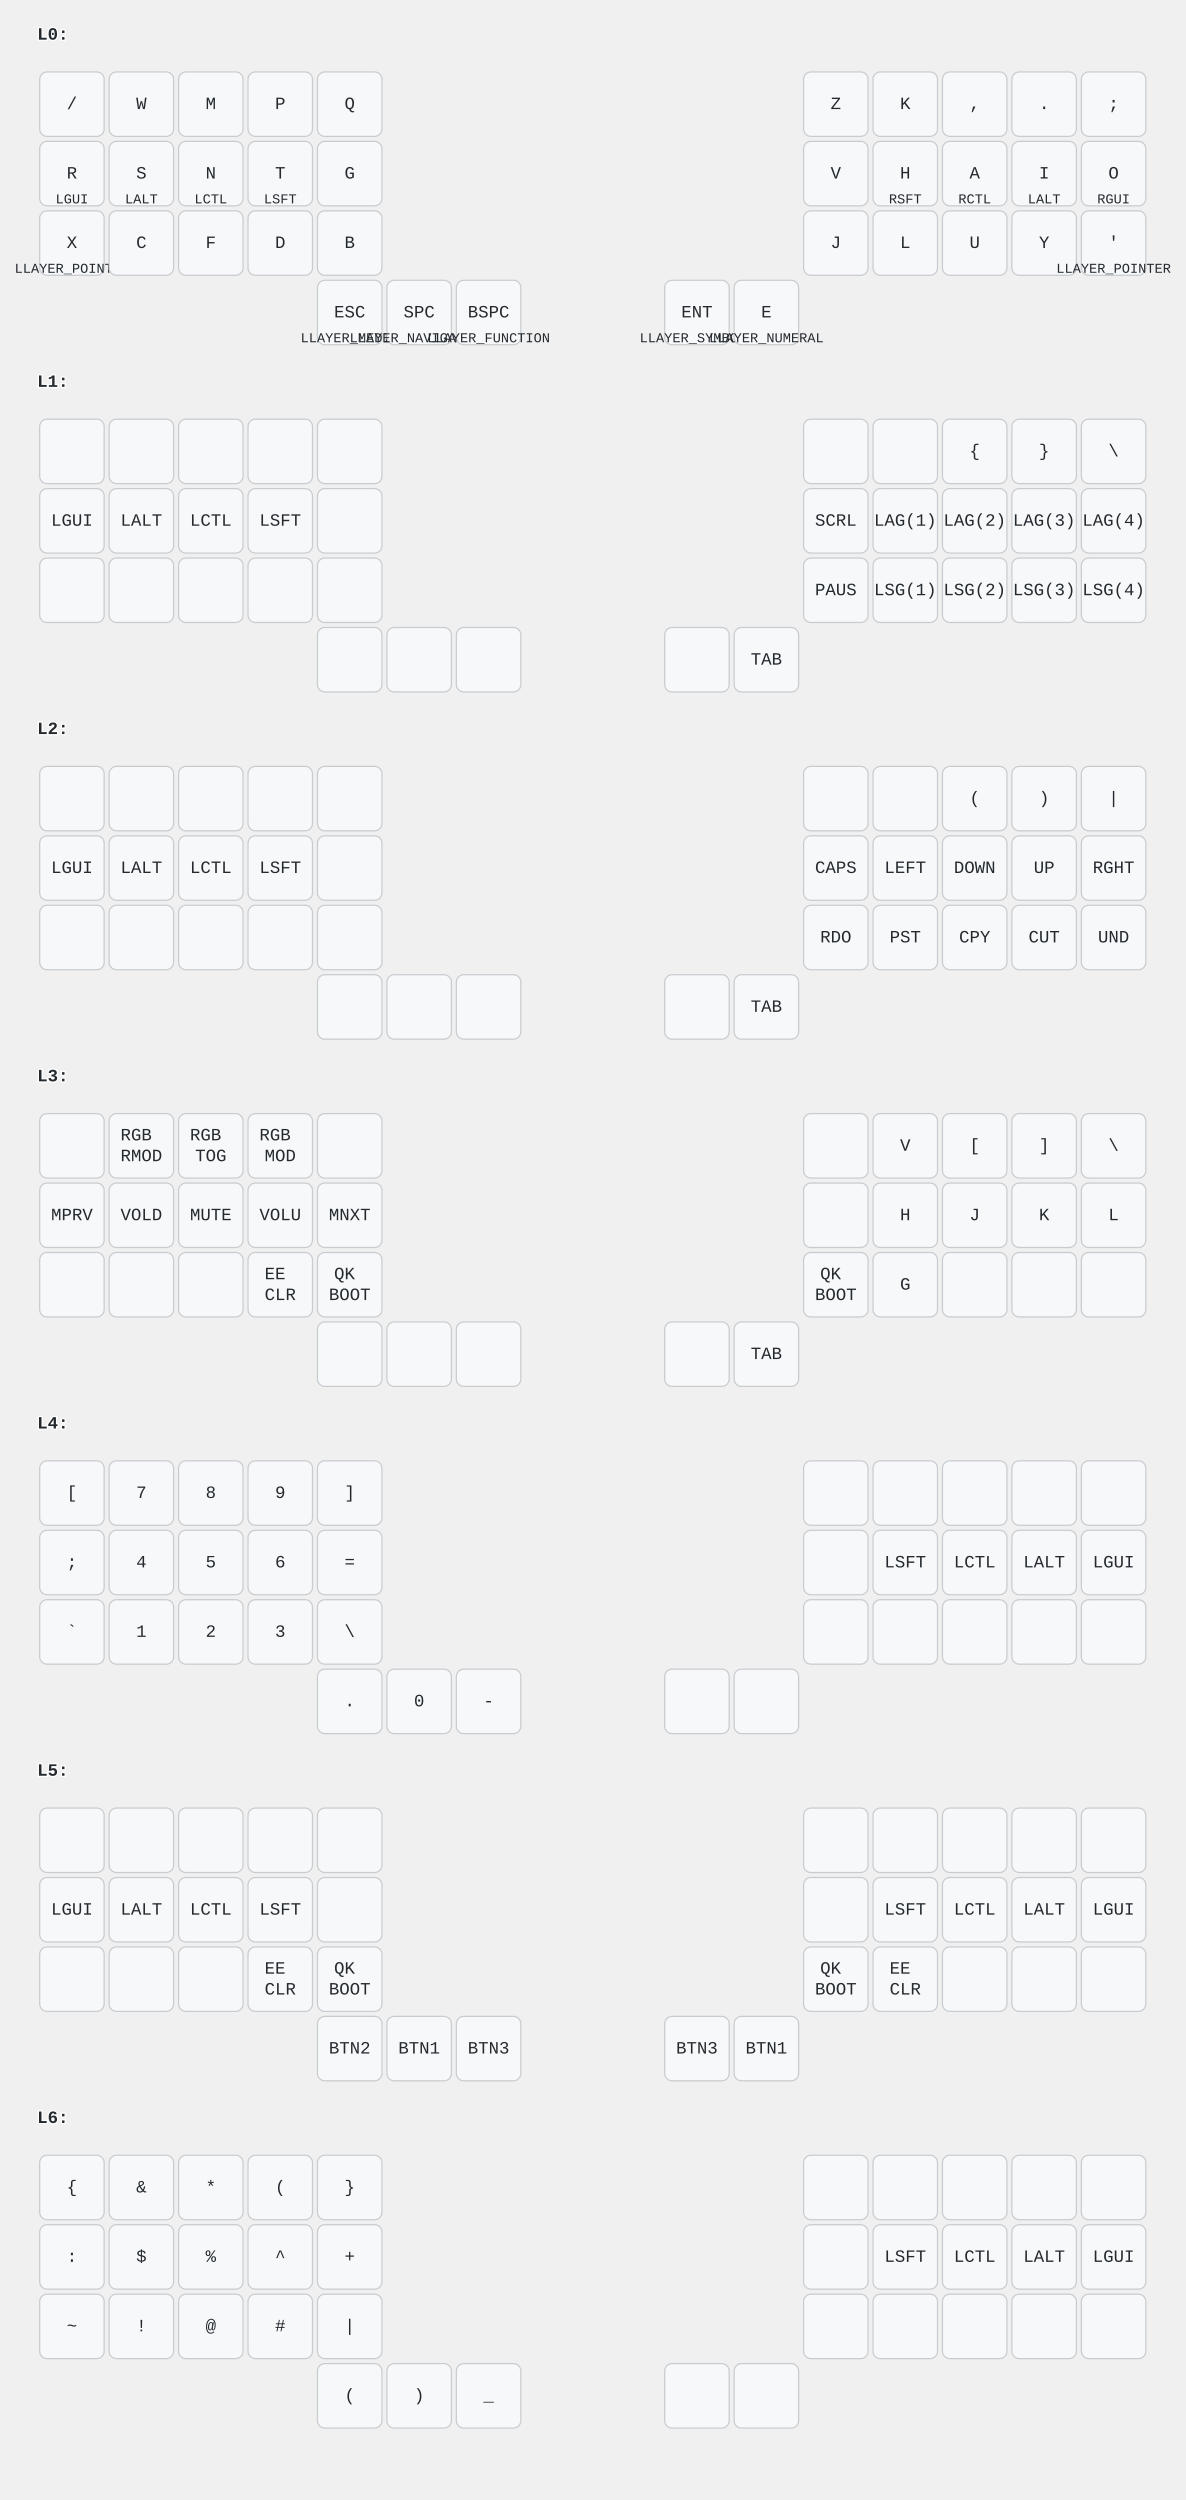
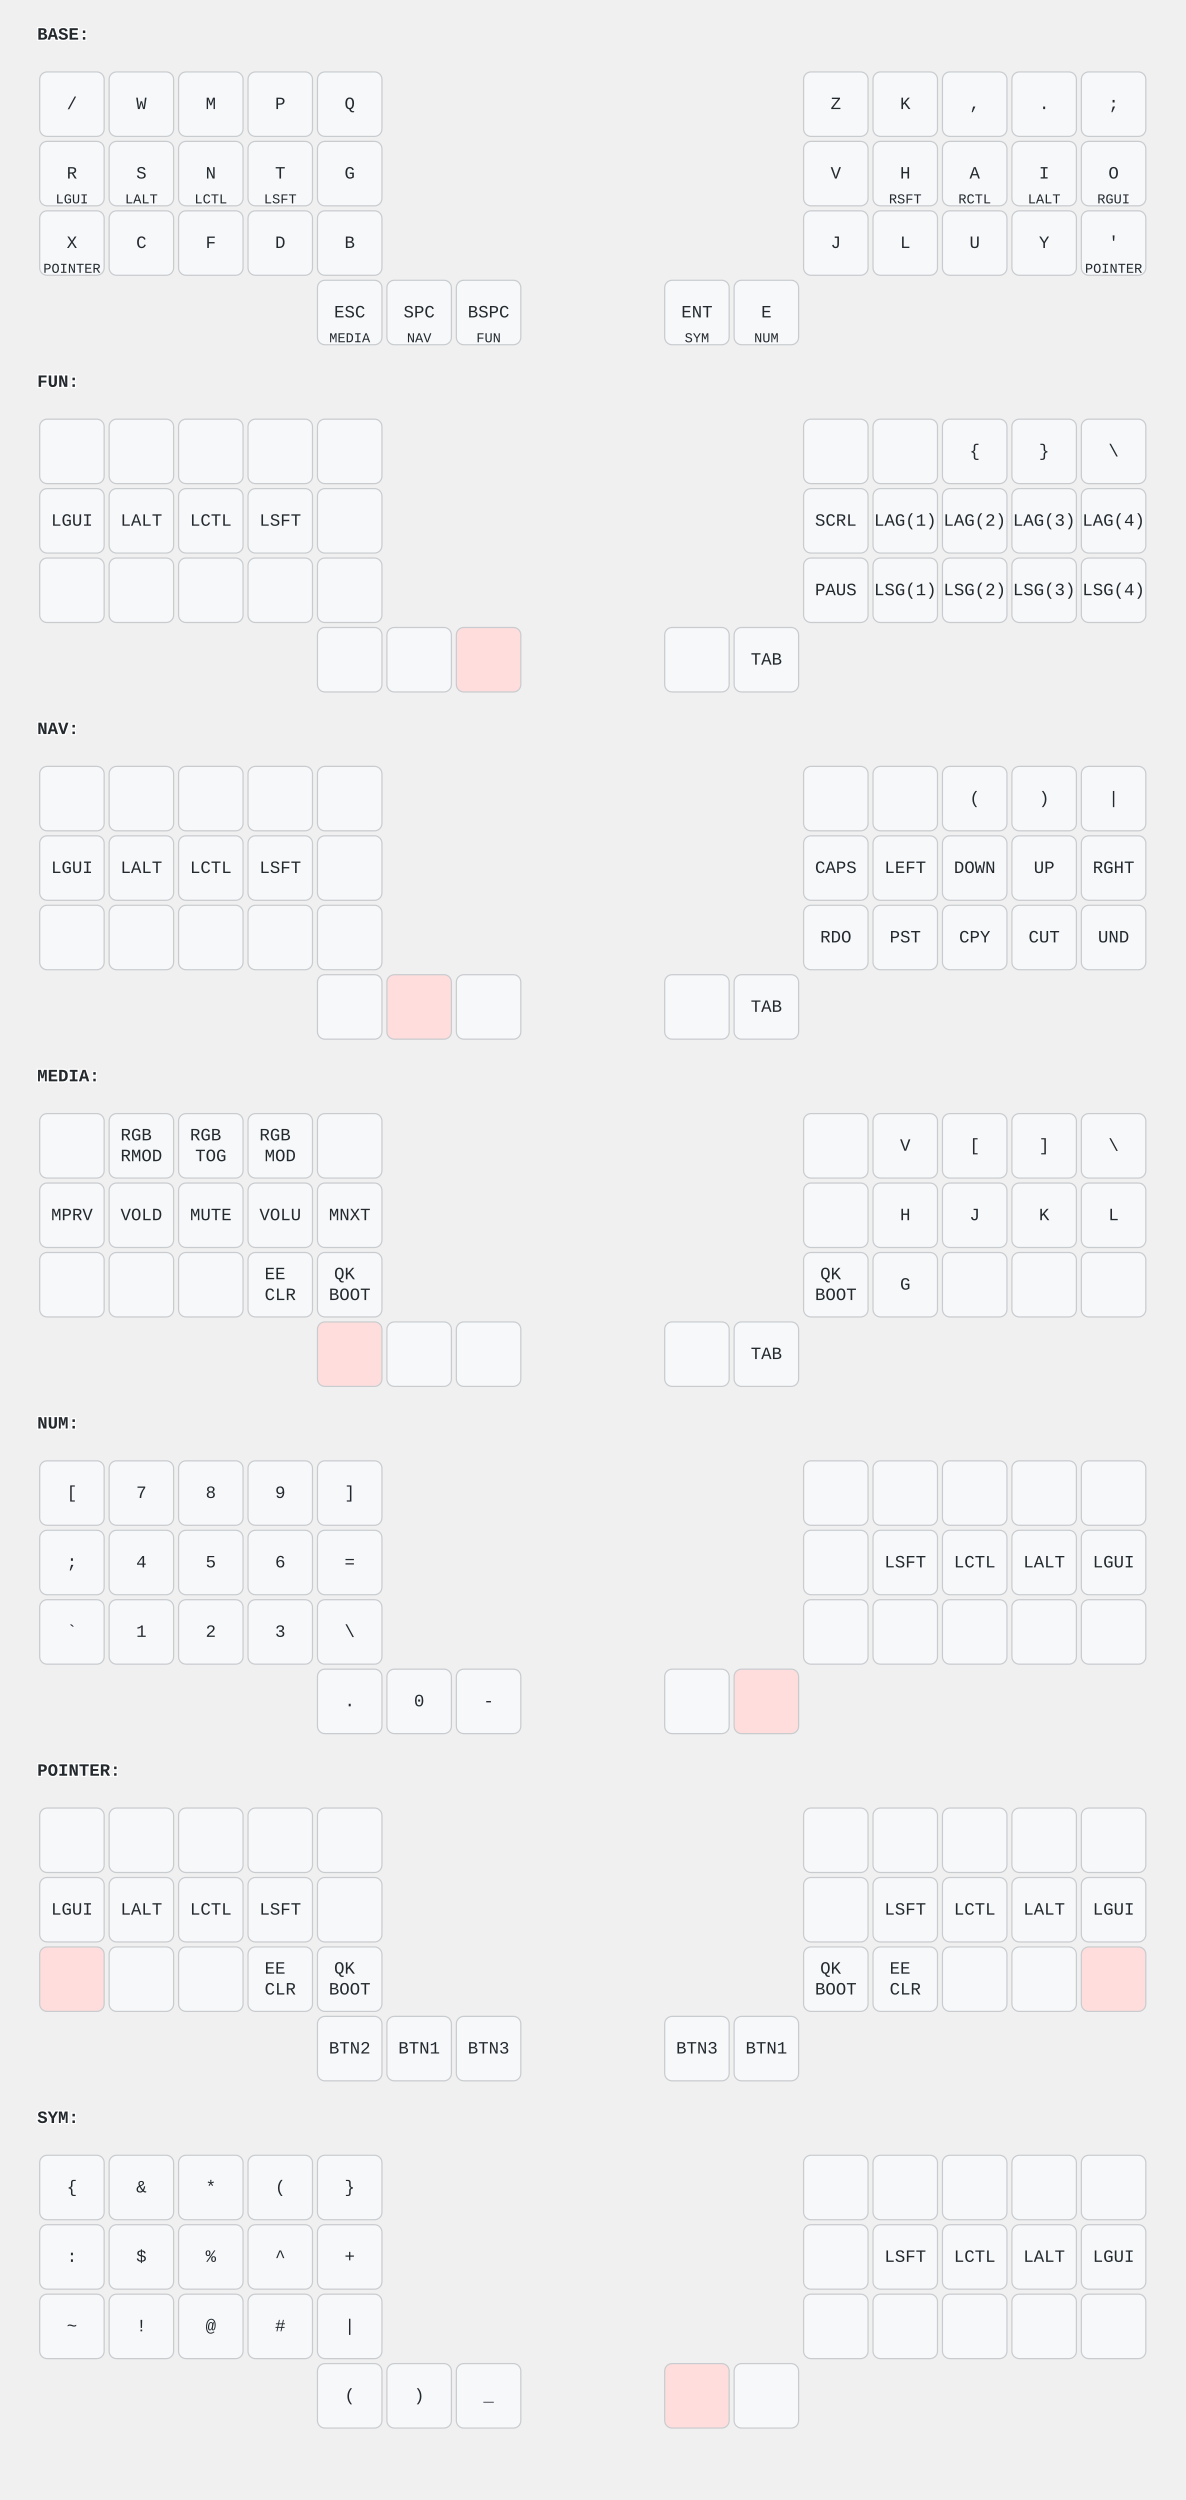
<svg xmlns="http://www.w3.org/2000/svg" width="956.0" height="2016.0" viewBox="0 0 956.0 2016.0">
  <style>/* font and background color specifications */
svg {
    font-family: SFMono-Regular,Consolas,Liberation Mono,Menlo,monospace;
    font-size: 14px;
    font-kerning: normal;
    text-rendering: optimizeLegibility;
    fill: #24292e;
}

/* default key styling */
rect {
    fill: #f6f8fa;
    stroke: #c9cccf;
    stroke-width: 1;
}

/* color accent for combo boxes */
rect.combo {
    fill: #cdf;
}

/* color accent for held keys */
rect.held, rect.combo.held {
    fill: #fdd;
}

/* color accent for ghost (optional) keys */
rect.ghost, rect.combo.ghost {
    fill: #ddd;
}

text {
    text-anchor: middle;
    dominant-baseline: middle;
}

/* styling for layer labels */
text.label {
    font-weight: bold;
    text-anchor: start;
    stroke: white;
    stroke-width: 2;
    paint-order: stroke;
}

/* styling for combo tap, and key hold/shifted label text */
text.combo, text.hold, text.shifted {
    font-size: 11px;
}

text.hold {
    text-anchor: middle;
    dominant-baseline: auto;
}

text.shifted {
    text-anchor: middle;
    dominant-baseline: hanging;
}

/* styling for hold/shifted label text in combo box */
text.combo.hold, text.combo.shifted {
    font-size: 8px;
}

/* styling for combo dendrons */
path {
    stroke-width: 1;
    stroke: gray;
    fill: none;
}
</style>
-   <g class="layer-L0">
-     <text x="30.0" y="28.0" class="label">L0:</text>
+   <g class="layer-BASE">
+     <text x="30.0" y="28.0" class="label">BASE:</text>
    <rect rx="6.0" ry="6.0" x="32.0" y="58.0" width="52.0" height="52.0" class="" />
    <text x="58.0" y="84.0" class="tap">/</text>
    <rect rx="6.0" ry="6.0" x="88.0" y="58.0" width="52.0" height="52.0" class="" />
    <text x="114.0" y="84.0" class="tap">W</text>
    <rect rx="6.0" ry="6.0" x="144.0" y="58.0" width="52.0" height="52.0" class="" />
    <text x="170.0" y="84.0" class="tap">M</text>
    <rect rx="6.0" ry="6.0" x="200.0" y="58.0" width="52.0" height="52.0" class="" />
    <text x="226.0" y="84.0" class="tap">P</text>
    <rect rx="6.0" ry="6.0" x="256.0" y="58.0" width="52.0" height="52.0" class="" />
    <text x="282.0" y="84.0" class="tap">Q</text>
    <rect rx="6.0" ry="6.0" x="648.0" y="58.0" width="52.0" height="52.0" class="" />
    <text x="674.0" y="84.0" class="tap">Z</text>
    <rect rx="6.0" ry="6.0" x="704.0" y="58.0" width="52.0" height="52.0" class="" />
    <text x="730.0" y="84.0" class="tap">K</text>
    <rect rx="6.0" ry="6.0" x="760.0" y="58.0" width="52.0" height="52.0" class="" />
    <text x="786.0" y="84.0" class="tap">,</text>
    <rect rx="6.0" ry="6.0" x="816.0" y="58.0" width="52.0" height="52.0" class="" />
    <text x="842.0" y="84.0" class="tap">.</text>
    <rect rx="6.0" ry="6.0" x="872.0" y="58.0" width="52.0" height="52.0" class="" />
    <text x="898.0" y="84.0" class="tap">;</text>
    <rect rx="6.0" ry="6.0" x="32.0" y="114.0" width="52.0" height="52.0" class="" />
    <text x="58.0" y="140.0" class="tap">R</text>
    <text x="58.0" y="164.0" class="hold">LGUI</text>
    <rect rx="6.0" ry="6.0" x="88.0" y="114.0" width="52.0" height="52.0" class="" />
    <text x="114.0" y="140.0" class="tap">S</text>
    <text x="114.0" y="164.0" class="hold">LALT</text>
    <rect rx="6.0" ry="6.0" x="144.0" y="114.0" width="52.0" height="52.0" class="" />
    <text x="170.0" y="140.0" class="tap">N</text>
    <text x="170.0" y="164.0" class="hold">LCTL</text>
    <rect rx="6.0" ry="6.0" x="200.0" y="114.0" width="52.0" height="52.0" class="" />
    <text x="226.0" y="140.0" class="tap">T</text>
    <text x="226.0" y="164.0" class="hold">LSFT</text>
    <rect rx="6.0" ry="6.0" x="256.0" y="114.0" width="52.0" height="52.0" class="" />
    <text x="282.0" y="140.0" class="tap">G</text>
    <rect rx="6.0" ry="6.0" x="648.0" y="114.0" width="52.0" height="52.0" class="" />
    <text x="674.0" y="140.0" class="tap">V</text>
    <rect rx="6.0" ry="6.0" x="704.0" y="114.0" width="52.0" height="52.0" class="" />
    <text x="730.0" y="140.0" class="tap">H</text>
    <text x="730.0" y="164.0" class="hold">RSFT</text>
    <rect rx="6.0" ry="6.0" x="760.0" y="114.0" width="52.0" height="52.0" class="" />
    <text x="786.0" y="140.0" class="tap">A</text>
    <text x="786.0" y="164.0" class="hold">RCTL</text>
    <rect rx="6.0" ry="6.0" x="816.0" y="114.0" width="52.0" height="52.0" class="" />
    <text x="842.0" y="140.0" class="tap">I</text>
    <text x="842.0" y="164.0" class="hold">LALT</text>
    <rect rx="6.0" ry="6.0" x="872.0" y="114.0" width="52.0" height="52.0" class="" />
    <text x="898.0" y="140.0" class="tap">O</text>
    <text x="898.0" y="164.0" class="hold">RGUI</text>
    <rect rx="6.0" ry="6.0" x="32.0" y="170.0" width="52.0" height="52.0" class="" />
    <text x="58.0" y="196.0" class="tap">X</text>
-     <text x="58.0" y="220.0" class="hold">LLAYER_POINTER</text>
+     <text x="58.0" y="220.0" class="hold">POINTER</text>
    <rect rx="6.0" ry="6.0" x="88.0" y="170.0" width="52.0" height="52.0" class="" />
    <text x="114.0" y="196.0" class="tap">C</text>
    <rect rx="6.0" ry="6.0" x="144.0" y="170.0" width="52.0" height="52.0" class="" />
    <text x="170.0" y="196.0" class="tap">F</text>
    <rect rx="6.0" ry="6.0" x="200.0" y="170.0" width="52.0" height="52.0" class="" />
    <text x="226.0" y="196.0" class="tap">D</text>
    <rect rx="6.0" ry="6.0" x="256.0" y="170.0" width="52.0" height="52.0" class="" />
    <text x="282.0" y="196.0" class="tap">B</text>
    <rect rx="6.0" ry="6.0" x="648.0" y="170.0" width="52.0" height="52.0" class="" />
    <text x="674.0" y="196.0" class="tap">J</text>
    <rect rx="6.0" ry="6.0" x="704.0" y="170.0" width="52.0" height="52.0" class="" />
    <text x="730.0" y="196.0" class="tap">L</text>
    <rect rx="6.0" ry="6.0" x="760.0" y="170.0" width="52.0" height="52.0" class="" />
    <text x="786.0" y="196.0" class="tap">U</text>
    <rect rx="6.0" ry="6.0" x="816.0" y="170.0" width="52.0" height="52.0" class="" />
    <text x="842.0" y="196.0" class="tap">Y</text>
    <rect rx="6.0" ry="6.0" x="872.0" y="170.0" width="52.0" height="52.0" class="" />
    <text x="898.0" y="196.0" class="tap">'</text>
-     <text x="898.0" y="220.0" class="hold">LLAYER_POINTER</text>
+     <text x="898.0" y="220.0" class="hold">POINTER</text>
    <rect rx="6.0" ry="6.0" x="256.0" y="226.0" width="52.0" height="52.0" class="" />
    <text x="282.0" y="252.0" class="tap">ESC</text>
-     <text x="282.0" y="276.0" class="hold">LLAYER_MEDIA</text>
+     <text x="282.0" y="276.0" class="hold">MEDIA</text>
    <rect rx="6.0" ry="6.0" x="312.0" y="226.0" width="52.0" height="52.0" class="" />
    <text x="338.0" y="252.0" class="tap">SPC</text>
-     <text x="338.0" y="276.0" class="hold">LLAYER_NAVIGATION</text>
+     <text x="338.0" y="276.0" class="hold">NAV</text>
    <rect rx="6.0" ry="6.0" x="368.0" y="226.0" width="52.0" height="52.0" class="" />
    <text x="394.0" y="252.0" class="tap">BSPC</text>
-     <text x="394.0" y="276.0" class="hold">LLAYER_FUNCTION</text>
+     <text x="394.0" y="276.0" class="hold">FUN</text>
    <rect rx="6.0" ry="6.0" x="536.0" y="226.0" width="52.0" height="52.0" class="" />
    <text x="562.0" y="252.0" class="tap">ENT</text>
-     <text x="562.0" y="276.0" class="hold">LLAYER_SYMBOLS</text>
+     <text x="562.0" y="276.0" class="hold">SYM</text>
    <rect rx="6.0" ry="6.0" x="592.0" y="226.0" width="52.0" height="52.0" class="" />
    <text x="618.0" y="252.0" class="tap">E</text>
-     <text x="618.0" y="276.0" class="hold">LLAYER_NUMERAL</text>
-   </g>
-   <g class="layer-L1">
-     <text x="30.0" y="308.0" class="label">L1:</text>
+     <text x="618.0" y="276.0" class="hold">NUM</text>
+   </g>
+   <g class="layer-FUN">
+     <text x="30.0" y="308.0" class="label">FUN:</text>
    <rect rx="6.0" ry="6.0" x="32.0" y="338.0" width="52.0" height="52.0" class="" />
    <rect rx="6.0" ry="6.0" x="88.0" y="338.0" width="52.0" height="52.0" class="" />
    <rect rx="6.0" ry="6.0" x="144.0" y="338.0" width="52.0" height="52.0" class="" />
    <rect rx="6.0" ry="6.0" x="200.0" y="338.0" width="52.0" height="52.0" class="" />
    <rect rx="6.0" ry="6.0" x="256.0" y="338.0" width="52.0" height="52.0" class="" />
    <rect rx="6.0" ry="6.0" x="648.0" y="338.0" width="52.0" height="52.0" class="" />
    <rect rx="6.0" ry="6.0" x="704.0" y="338.0" width="52.0" height="52.0" class="" />
    <rect rx="6.0" ry="6.0" x="760.0" y="338.0" width="52.0" height="52.0" class="" />
    <text x="786.0" y="364.0" class="tap">{</text>
    <rect rx="6.0" ry="6.0" x="816.0" y="338.0" width="52.0" height="52.0" class="" />
    <text x="842.0" y="364.0" class="tap">}</text>
    <rect rx="6.0" ry="6.0" x="872.0" y="338.0" width="52.0" height="52.0" class="" />
    <text x="898.0" y="364.0" class="tap">\</text>
    <rect rx="6.0" ry="6.0" x="32.0" y="394.0" width="52.0" height="52.0" class="" />
    <text x="58.0" y="420.0" class="tap">LGUI</text>
    <rect rx="6.0" ry="6.0" x="88.0" y="394.0" width="52.0" height="52.0" class="" />
    <text x="114.0" y="420.0" class="tap">LALT</text>
    <rect rx="6.0" ry="6.0" x="144.0" y="394.0" width="52.0" height="52.0" class="" />
    <text x="170.0" y="420.0" class="tap">LCTL</text>
    <rect rx="6.0" ry="6.0" x="200.0" y="394.0" width="52.0" height="52.0" class="" />
    <text x="226.0" y="420.0" class="tap">LSFT</text>
    <rect rx="6.0" ry="6.0" x="256.0" y="394.0" width="52.0" height="52.0" class="" />
    <rect rx="6.0" ry="6.0" x="648.0" y="394.0" width="52.0" height="52.0" class="" />
    <text x="674.0" y="420.0" class="tap">SCRL</text>
    <rect rx="6.0" ry="6.0" x="704.0" y="394.0" width="52.0" height="52.0" class="" />
    <text x="730.0" y="420.0" class="tap">LAG(1)</text>
    <rect rx="6.0" ry="6.0" x="760.0" y="394.0" width="52.0" height="52.0" class="" />
    <text x="786.0" y="420.0" class="tap">LAG(2)</text>
    <rect rx="6.0" ry="6.0" x="816.0" y="394.0" width="52.0" height="52.0" class="" />
    <text x="842.0" y="420.0" class="tap">LAG(3)</text>
    <rect rx="6.0" ry="6.0" x="872.0" y="394.0" width="52.0" height="52.0" class="" />
    <text x="898.0" y="420.0" class="tap">LAG(4)</text>
    <rect rx="6.0" ry="6.0" x="32.0" y="450.0" width="52.0" height="52.0" class="" />
    <rect rx="6.0" ry="6.0" x="88.0" y="450.0" width="52.0" height="52.0" class="" />
    <rect rx="6.0" ry="6.0" x="144.0" y="450.0" width="52.0" height="52.0" class="" />
    <rect rx="6.0" ry="6.0" x="200.0" y="450.0" width="52.0" height="52.0" class="" />
    <rect rx="6.0" ry="6.0" x="256.0" y="450.0" width="52.0" height="52.0" class="" />
    <rect rx="6.0" ry="6.0" x="648.0" y="450.0" width="52.0" height="52.0" class="" />
    <text x="674.0" y="476.0" class="tap">PAUS</text>
    <rect rx="6.0" ry="6.0" x="704.0" y="450.0" width="52.0" height="52.0" class="" />
    <text x="730.0" y="476.0" class="tap">LSG(1)</text>
    <rect rx="6.0" ry="6.0" x="760.0" y="450.0" width="52.0" height="52.0" class="" />
    <text x="786.0" y="476.0" class="tap">LSG(2)</text>
    <rect rx="6.0" ry="6.0" x="816.0" y="450.0" width="52.0" height="52.0" class="" />
    <text x="842.0" y="476.0" class="tap">LSG(3)</text>
    <rect rx="6.0" ry="6.0" x="872.0" y="450.0" width="52.0" height="52.0" class="" />
    <text x="898.0" y="476.0" class="tap">LSG(4)</text>
    <rect rx="6.0" ry="6.0" x="256.0" y="506.0" width="52.0" height="52.0" class="" />
    <rect rx="6.0" ry="6.0" x="312.0" y="506.0" width="52.0" height="52.0" class="" />
-     <rect rx="6.0" ry="6.0" x="368.0" y="506.0" width="52.0" height="52.0" class="" />
+     <rect rx="6.0" ry="6.0" x="368.0" y="506.0" width="52.0" height="52.0" class="held" />
    <rect rx="6.0" ry="6.0" x="536.0" y="506.0" width="52.0" height="52.0" class="" />
    <rect rx="6.0" ry="6.0" x="592.0" y="506.0" width="52.0" height="52.0" class="" />
    <text x="618.0" y="532.0" class="tap">TAB</text>
  </g>
-   <g class="layer-L2">
-     <text x="30.0" y="588.0" class="label">L2:</text>
+   <g class="layer-NAV">
+     <text x="30.0" y="588.0" class="label">NAV:</text>
    <rect rx="6.0" ry="6.0" x="32.0" y="618.0" width="52.0" height="52.0" class="" />
    <rect rx="6.0" ry="6.0" x="88.0" y="618.0" width="52.0" height="52.0" class="" />
    <rect rx="6.0" ry="6.0" x="144.0" y="618.0" width="52.0" height="52.0" class="" />
    <rect rx="6.0" ry="6.0" x="200.0" y="618.0" width="52.0" height="52.0" class="" />
    <rect rx="6.0" ry="6.0" x="256.0" y="618.0" width="52.0" height="52.0" class="" />
    <rect rx="6.0" ry="6.0" x="648.0" y="618.0" width="52.0" height="52.0" class="" />
    <rect rx="6.0" ry="6.0" x="704.0" y="618.0" width="52.0" height="52.0" class="" />
    <rect rx="6.0" ry="6.0" x="760.0" y="618.0" width="52.0" height="52.0" class="" />
    <text x="786.0" y="644.0" class="tap">(</text>
    <rect rx="6.0" ry="6.0" x="816.0" y="618.0" width="52.0" height="52.0" class="" />
    <text x="842.0" y="644.0" class="tap">)</text>
    <rect rx="6.0" ry="6.0" x="872.0" y="618.0" width="52.0" height="52.0" class="" />
    <text x="898.0" y="644.0" class="tap">|</text>
    <rect rx="6.0" ry="6.0" x="32.0" y="674.0" width="52.0" height="52.0" class="" />
    <text x="58.0" y="700.0" class="tap">LGUI</text>
    <rect rx="6.0" ry="6.0" x="88.0" y="674.0" width="52.0" height="52.0" class="" />
    <text x="114.0" y="700.0" class="tap">LALT</text>
    <rect rx="6.0" ry="6.0" x="144.0" y="674.0" width="52.0" height="52.0" class="" />
    <text x="170.0" y="700.0" class="tap">LCTL</text>
    <rect rx="6.0" ry="6.0" x="200.0" y="674.0" width="52.0" height="52.0" class="" />
    <text x="226.0" y="700.0" class="tap">LSFT</text>
    <rect rx="6.0" ry="6.0" x="256.0" y="674.0" width="52.0" height="52.0" class="" />
    <rect rx="6.0" ry="6.0" x="648.0" y="674.0" width="52.0" height="52.0" class="" />
    <text x="674.0" y="700.0" class="tap">CAPS</text>
    <rect rx="6.0" ry="6.0" x="704.0" y="674.0" width="52.0" height="52.0" class="" />
    <text x="730.0" y="700.0" class="tap">LEFT</text>
    <rect rx="6.0" ry="6.0" x="760.0" y="674.0" width="52.0" height="52.0" class="" />
    <text x="786.0" y="700.0" class="tap">DOWN</text>
    <rect rx="6.0" ry="6.0" x="816.0" y="674.0" width="52.0" height="52.0" class="" />
    <text x="842.0" y="700.0" class="tap">UP</text>
    <rect rx="6.0" ry="6.0" x="872.0" y="674.0" width="52.0" height="52.0" class="" />
    <text x="898.0" y="700.0" class="tap">RGHT</text>
    <rect rx="6.0" ry="6.0" x="32.0" y="730.0" width="52.0" height="52.0" class="" />
    <rect rx="6.0" ry="6.0" x="88.0" y="730.0" width="52.0" height="52.0" class="" />
    <rect rx="6.0" ry="6.0" x="144.0" y="730.0" width="52.0" height="52.0" class="" />
    <rect rx="6.0" ry="6.0" x="200.0" y="730.0" width="52.0" height="52.0" class="" />
    <rect rx="6.0" ry="6.0" x="256.0" y="730.0" width="52.0" height="52.0" class="" />
    <rect rx="6.0" ry="6.0" x="648.0" y="730.0" width="52.0" height="52.0" class="" />
    <text x="674.0" y="756.0" class="tap">RDO</text>
    <rect rx="6.0" ry="6.0" x="704.0" y="730.0" width="52.0" height="52.0" class="" />
    <text x="730.0" y="756.0" class="tap">PST</text>
    <rect rx="6.0" ry="6.0" x="760.0" y="730.0" width="52.0" height="52.0" class="" />
    <text x="786.0" y="756.0" class="tap">CPY</text>
    <rect rx="6.0" ry="6.0" x="816.0" y="730.0" width="52.0" height="52.0" class="" />
    <text x="842.0" y="756.0" class="tap">CUT</text>
    <rect rx="6.0" ry="6.0" x="872.0" y="730.0" width="52.0" height="52.0" class="" />
    <text x="898.0" y="756.0" class="tap">UND</text>
    <rect rx="6.0" ry="6.0" x="256.0" y="786.0" width="52.0" height="52.0" class="" />
-     <rect rx="6.0" ry="6.0" x="312.0" y="786.0" width="52.0" height="52.0" class="" />
+     <rect rx="6.0" ry="6.0" x="312.0" y="786.0" width="52.0" height="52.0" class="held" />
    <rect rx="6.0" ry="6.0" x="368.0" y="786.0" width="52.0" height="52.0" class="" />
    <rect rx="6.0" ry="6.0" x="536.0" y="786.0" width="52.0" height="52.0" class="" />
    <rect rx="6.0" ry="6.0" x="592.0" y="786.0" width="52.0" height="52.0" class="" />
    <text x="618.0" y="812.0" class="tap">TAB</text>
  </g>
-   <g class="layer-L3">
-     <text x="30.0" y="868.0" class="label">L3:</text>
+   <g class="layer-MEDIA">
+     <text x="30.0" y="868.0" class="label">MEDIA:</text>
    <rect rx="6.0" ry="6.0" x="32.0" y="898.0" width="52.0" height="52.0" class="" />
    <rect rx="6.0" ry="6.0" x="88.0" y="898.0" width="52.0" height="52.0" class="" />
    <text x="114.0" y="924.0" class="tap">
      <tspan x="114.0" dy="-0.6em">RGB</tspan>
      <tspan x="114.0" dy="1.2em">RMOD</tspan>
    </text>
    <rect rx="6.0" ry="6.0" x="144.0" y="898.0" width="52.0" height="52.0" class="" />
    <text x="170.0" y="924.0" class="tap">
      <tspan x="170.0" dy="-0.6em">RGB</tspan>
      <tspan x="170.0" dy="1.2em">TOG</tspan>
    </text>
    <rect rx="6.0" ry="6.0" x="200.0" y="898.0" width="52.0" height="52.0" class="" />
    <text x="226.0" y="924.0" class="tap">
      <tspan x="226.0" dy="-0.6em">RGB</tspan>
      <tspan x="226.0" dy="1.2em">MOD</tspan>
    </text>
    <rect rx="6.0" ry="6.0" x="256.0" y="898.0" width="52.0" height="52.0" class="" />
    <rect rx="6.0" ry="6.0" x="648.0" y="898.0" width="52.0" height="52.0" class="" />
    <rect rx="6.0" ry="6.0" x="704.0" y="898.0" width="52.0" height="52.0" class="" />
    <text x="730.0" y="924.0" class="tap">V</text>
    <rect rx="6.0" ry="6.0" x="760.0" y="898.0" width="52.0" height="52.0" class="" />
    <text x="786.0" y="924.0" class="tap">[</text>
    <rect rx="6.0" ry="6.0" x="816.0" y="898.0" width="52.0" height="52.0" class="" />
    <text x="842.0" y="924.0" class="tap">]</text>
    <rect rx="6.0" ry="6.0" x="872.0" y="898.0" width="52.0" height="52.0" class="" />
    <text x="898.0" y="924.0" class="tap">\</text>
    <rect rx="6.0" ry="6.0" x="32.0" y="954.0" width="52.0" height="52.0" class="" />
    <text x="58.0" y="980.0" class="tap">MPRV</text>
    <rect rx="6.0" ry="6.0" x="88.0" y="954.0" width="52.0" height="52.0" class="" />
    <text x="114.0" y="980.0" class="tap">VOLD</text>
    <rect rx="6.0" ry="6.0" x="144.0" y="954.0" width="52.0" height="52.0" class="" />
    <text x="170.0" y="980.0" class="tap">MUTE</text>
    <rect rx="6.0" ry="6.0" x="200.0" y="954.0" width="52.0" height="52.0" class="" />
    <text x="226.0" y="980.0" class="tap">VOLU</text>
    <rect rx="6.0" ry="6.0" x="256.0" y="954.0" width="52.0" height="52.0" class="" />
    <text x="282.0" y="980.0" class="tap">MNXT</text>
    <rect rx="6.0" ry="6.0" x="648.0" y="954.0" width="52.0" height="52.0" class="" />
    <rect rx="6.0" ry="6.0" x="704.0" y="954.0" width="52.0" height="52.0" class="" />
    <text x="730.0" y="980.0" class="tap">H</text>
    <rect rx="6.0" ry="6.0" x="760.0" y="954.0" width="52.0" height="52.0" class="" />
    <text x="786.0" y="980.0" class="tap">J</text>
    <rect rx="6.0" ry="6.0" x="816.0" y="954.0" width="52.0" height="52.0" class="" />
    <text x="842.0" y="980.0" class="tap">K</text>
    <rect rx="6.0" ry="6.0" x="872.0" y="954.0" width="52.0" height="52.0" class="" />
    <text x="898.0" y="980.0" class="tap">L</text>
    <rect rx="6.0" ry="6.0" x="32.0" y="1010.0" width="52.0" height="52.0" class="" />
    <rect rx="6.0" ry="6.0" x="88.0" y="1010.0" width="52.0" height="52.0" class="" />
    <rect rx="6.0" ry="6.0" x="144.0" y="1010.0" width="52.0" height="52.0" class="" />
    <rect rx="6.0" ry="6.0" x="200.0" y="1010.0" width="52.0" height="52.0" class="" />
    <text x="226.0" y="1036.0" class="tap">
      <tspan x="226.0" dy="-0.6em">EE</tspan>
      <tspan x="226.0" dy="1.2em">CLR</tspan>
    </text>
    <rect rx="6.0" ry="6.0" x="256.0" y="1010.0" width="52.0" height="52.0" class="" />
    <text x="282.0" y="1036.0" class="tap">
      <tspan x="282.0" dy="-0.6em">QK</tspan>
      <tspan x="282.0" dy="1.2em">BOOT</tspan>
    </text>
    <rect rx="6.0" ry="6.0" x="648.0" y="1010.0" width="52.0" height="52.0" class="" />
    <text x="674.0" y="1036.0" class="tap">
      <tspan x="674.0" dy="-0.6em">QK</tspan>
      <tspan x="674.0" dy="1.2em">BOOT</tspan>
    </text>
    <rect rx="6.0" ry="6.0" x="704.0" y="1010.0" width="52.0" height="52.0" class="" />
    <text x="730.0" y="1036.0" class="tap">G</text>
    <rect rx="6.0" ry="6.0" x="760.0" y="1010.0" width="52.0" height="52.0" class="" />
    <rect rx="6.0" ry="6.0" x="816.0" y="1010.0" width="52.0" height="52.0" class="" />
    <rect rx="6.0" ry="6.0" x="872.0" y="1010.0" width="52.0" height="52.0" class="" />
-     <rect rx="6.0" ry="6.0" x="256.0" y="1066.0" width="52.0" height="52.0" class="" />
+     <rect rx="6.0" ry="6.0" x="256.0" y="1066.0" width="52.0" height="52.0" class="held" />
    <rect rx="6.0" ry="6.0" x="312.0" y="1066.0" width="52.0" height="52.0" class="" />
    <rect rx="6.0" ry="6.0" x="368.0" y="1066.0" width="52.0" height="52.0" class="" />
    <rect rx="6.0" ry="6.0" x="536.0" y="1066.0" width="52.0" height="52.0" class="" />
    <rect rx="6.0" ry="6.0" x="592.0" y="1066.0" width="52.0" height="52.0" class="" />
    <text x="618.0" y="1092.0" class="tap">TAB</text>
  </g>
-   <g class="layer-L4">
-     <text x="30.0" y="1148.0" class="label">L4:</text>
+   <g class="layer-NUM">
+     <text x="30.0" y="1148.0" class="label">NUM:</text>
    <rect rx="6.0" ry="6.0" x="32.0" y="1178.0" width="52.0" height="52.0" class="" />
    <text x="58.0" y="1204.0" class="tap">[</text>
    <rect rx="6.0" ry="6.0" x="88.0" y="1178.0" width="52.0" height="52.0" class="" />
    <text x="114.0" y="1204.0" class="tap">7</text>
    <rect rx="6.0" ry="6.0" x="144.0" y="1178.0" width="52.0" height="52.0" class="" />
    <text x="170.0" y="1204.0" class="tap">8</text>
    <rect rx="6.0" ry="6.0" x="200.0" y="1178.0" width="52.0" height="52.0" class="" />
    <text x="226.0" y="1204.0" class="tap">9</text>
    <rect rx="6.0" ry="6.0" x="256.0" y="1178.0" width="52.0" height="52.0" class="" />
    <text x="282.0" y="1204.0" class="tap">]</text>
    <rect rx="6.0" ry="6.0" x="648.0" y="1178.0" width="52.0" height="52.0" class="" />
    <rect rx="6.0" ry="6.0" x="704.0" y="1178.0" width="52.0" height="52.0" class="" />
    <rect rx="6.0" ry="6.0" x="760.0" y="1178.0" width="52.0" height="52.0" class="" />
    <rect rx="6.0" ry="6.0" x="816.0" y="1178.0" width="52.0" height="52.0" class="" />
    <rect rx="6.0" ry="6.0" x="872.0" y="1178.0" width="52.0" height="52.0" class="" />
    <rect rx="6.0" ry="6.0" x="32.0" y="1234.0" width="52.0" height="52.0" class="" />
    <text x="58.0" y="1260.0" class="tap">;</text>
    <rect rx="6.0" ry="6.0" x="88.0" y="1234.0" width="52.0" height="52.0" class="" />
    <text x="114.0" y="1260.0" class="tap">4</text>
    <rect rx="6.0" ry="6.0" x="144.0" y="1234.0" width="52.0" height="52.0" class="" />
    <text x="170.0" y="1260.0" class="tap">5</text>
    <rect rx="6.0" ry="6.0" x="200.0" y="1234.0" width="52.0" height="52.0" class="" />
    <text x="226.0" y="1260.0" class="tap">6</text>
    <rect rx="6.0" ry="6.0" x="256.0" y="1234.0" width="52.0" height="52.0" class="" />
    <text x="282.0" y="1260.0" class="tap">=</text>
    <rect rx="6.0" ry="6.0" x="648.0" y="1234.0" width="52.0" height="52.0" class="" />
    <rect rx="6.0" ry="6.0" x="704.0" y="1234.0" width="52.0" height="52.0" class="" />
    <text x="730.0" y="1260.0" class="tap">LSFT</text>
    <rect rx="6.0" ry="6.0" x="760.0" y="1234.0" width="52.0" height="52.0" class="" />
    <text x="786.0" y="1260.0" class="tap">LCTL</text>
    <rect rx="6.0" ry="6.0" x="816.0" y="1234.0" width="52.0" height="52.0" class="" />
    <text x="842.0" y="1260.0" class="tap">LALT</text>
    <rect rx="6.0" ry="6.0" x="872.0" y="1234.0" width="52.0" height="52.0" class="" />
    <text x="898.0" y="1260.0" class="tap">LGUI</text>
    <rect rx="6.0" ry="6.0" x="32.0" y="1290.0" width="52.0" height="52.0" class="" />
    <text x="58.0" y="1316.0" class="tap">`</text>
    <rect rx="6.0" ry="6.0" x="88.0" y="1290.0" width="52.0" height="52.0" class="" />
    <text x="114.0" y="1316.0" class="tap">1</text>
    <rect rx="6.0" ry="6.0" x="144.0" y="1290.0" width="52.0" height="52.0" class="" />
    <text x="170.0" y="1316.0" class="tap">2</text>
    <rect rx="6.0" ry="6.0" x="200.0" y="1290.0" width="52.0" height="52.0" class="" />
    <text x="226.0" y="1316.0" class="tap">3</text>
    <rect rx="6.0" ry="6.0" x="256.0" y="1290.0" width="52.0" height="52.0" class="" />
    <text x="282.0" y="1316.0" class="tap">\</text>
    <rect rx="6.0" ry="6.0" x="648.0" y="1290.0" width="52.0" height="52.0" class="" />
    <rect rx="6.0" ry="6.0" x="704.0" y="1290.0" width="52.0" height="52.0" class="" />
    <rect rx="6.0" ry="6.0" x="760.0" y="1290.0" width="52.0" height="52.0" class="" />
    <rect rx="6.0" ry="6.0" x="816.0" y="1290.0" width="52.0" height="52.0" class="" />
    <rect rx="6.0" ry="6.0" x="872.0" y="1290.0" width="52.0" height="52.0" class="" />
    <rect rx="6.0" ry="6.0" x="256.0" y="1346.0" width="52.0" height="52.0" class="" />
    <text x="282.0" y="1372.0" class="tap">.</text>
    <rect rx="6.0" ry="6.0" x="312.0" y="1346.0" width="52.0" height="52.0" class="" />
    <text x="338.0" y="1372.0" class="tap">0</text>
    <rect rx="6.0" ry="6.0" x="368.0" y="1346.0" width="52.0" height="52.0" class="" />
    <text x="394.0" y="1372.0" class="tap">-</text>
    <rect rx="6.0" ry="6.0" x="536.0" y="1346.0" width="52.0" height="52.0" class="" />
-     <rect rx="6.0" ry="6.0" x="592.0" y="1346.0" width="52.0" height="52.0" class="" />
-   </g>
-   <g class="layer-L5">
-     <text x="30.0" y="1428.0" class="label">L5:</text>
+     <rect rx="6.0" ry="6.0" x="592.0" y="1346.0" width="52.0" height="52.0" class="held" />
+   </g>
+   <g class="layer-POINTER">
+     <text x="30.0" y="1428.0" class="label">POINTER:</text>
    <rect rx="6.0" ry="6.0" x="32.0" y="1458.0" width="52.0" height="52.0" class="" />
    <rect rx="6.0" ry="6.0" x="88.0" y="1458.0" width="52.0" height="52.0" class="" />
    <rect rx="6.0" ry="6.0" x="144.0" y="1458.0" width="52.0" height="52.0" class="" />
    <rect rx="6.0" ry="6.0" x="200.0" y="1458.0" width="52.0" height="52.0" class="" />
    <rect rx="6.0" ry="6.0" x="256.0" y="1458.0" width="52.0" height="52.0" class="" />
    <rect rx="6.0" ry="6.0" x="648.0" y="1458.0" width="52.0" height="52.0" class="" />
    <rect rx="6.0" ry="6.0" x="704.0" y="1458.0" width="52.0" height="52.0" class="" />
    <rect rx="6.0" ry="6.0" x="760.0" y="1458.0" width="52.0" height="52.0" class="" />
    <rect rx="6.0" ry="6.0" x="816.0" y="1458.0" width="52.0" height="52.0" class="" />
    <rect rx="6.0" ry="6.0" x="872.0" y="1458.0" width="52.0" height="52.0" class="" />
    <rect rx="6.0" ry="6.0" x="32.0" y="1514.0" width="52.0" height="52.0" class="" />
    <text x="58.0" y="1540.0" class="tap">LGUI</text>
    <rect rx="6.0" ry="6.0" x="88.0" y="1514.0" width="52.0" height="52.0" class="" />
    <text x="114.0" y="1540.0" class="tap">LALT</text>
    <rect rx="6.0" ry="6.0" x="144.0" y="1514.0" width="52.0" height="52.0" class="" />
    <text x="170.0" y="1540.0" class="tap">LCTL</text>
    <rect rx="6.0" ry="6.0" x="200.0" y="1514.0" width="52.0" height="52.0" class="" />
    <text x="226.0" y="1540.0" class="tap">LSFT</text>
    <rect rx="6.0" ry="6.0" x="256.0" y="1514.0" width="52.0" height="52.0" class="" />
    <rect rx="6.0" ry="6.0" x="648.0" y="1514.0" width="52.0" height="52.0" class="" />
    <rect rx="6.0" ry="6.0" x="704.0" y="1514.0" width="52.0" height="52.0" class="" />
    <text x="730.0" y="1540.0" class="tap">LSFT</text>
    <rect rx="6.0" ry="6.0" x="760.0" y="1514.0" width="52.0" height="52.0" class="" />
    <text x="786.0" y="1540.0" class="tap">LCTL</text>
    <rect rx="6.0" ry="6.0" x="816.0" y="1514.0" width="52.0" height="52.0" class="" />
    <text x="842.0" y="1540.0" class="tap">LALT</text>
    <rect rx="6.0" ry="6.0" x="872.0" y="1514.0" width="52.0" height="52.0" class="" />
    <text x="898.0" y="1540.0" class="tap">LGUI</text>
-     <rect rx="6.0" ry="6.0" x="32.0" y="1570.0" width="52.0" height="52.0" class="" />
+     <rect rx="6.0" ry="6.0" x="32.0" y="1570.0" width="52.0" height="52.0" class="held" />
    <rect rx="6.0" ry="6.0" x="88.0" y="1570.0" width="52.0" height="52.0" class="" />
    <rect rx="6.0" ry="6.0" x="144.0" y="1570.0" width="52.0" height="52.0" class="" />
    <rect rx="6.0" ry="6.0" x="200.0" y="1570.0" width="52.0" height="52.0" class="" />
    <text x="226.0" y="1596.0" class="tap">
      <tspan x="226.0" dy="-0.6em">EE</tspan>
      <tspan x="226.0" dy="1.2em">CLR</tspan>
    </text>
    <rect rx="6.0" ry="6.0" x="256.0" y="1570.0" width="52.0" height="52.0" class="" />
    <text x="282.0" y="1596.0" class="tap">
      <tspan x="282.0" dy="-0.6em">QK</tspan>
      <tspan x="282.0" dy="1.2em">BOOT</tspan>
    </text>
    <rect rx="6.0" ry="6.0" x="648.0" y="1570.0" width="52.0" height="52.0" class="" />
    <text x="674.0" y="1596.0" class="tap">
      <tspan x="674.0" dy="-0.6em">QK</tspan>
      <tspan x="674.0" dy="1.2em">BOOT</tspan>
    </text>
    <rect rx="6.0" ry="6.0" x="704.0" y="1570.0" width="52.0" height="52.0" class="" />
    <text x="730.0" y="1596.0" class="tap">
      <tspan x="730.0" dy="-0.6em">EE</tspan>
      <tspan x="730.0" dy="1.2em">CLR</tspan>
    </text>
    <rect rx="6.0" ry="6.0" x="760.0" y="1570.0" width="52.0" height="52.0" class="" />
    <rect rx="6.0" ry="6.0" x="816.0" y="1570.0" width="52.0" height="52.0" class="" />
-     <rect rx="6.0" ry="6.0" x="872.0" y="1570.0" width="52.0" height="52.0" class="" />
+     <rect rx="6.0" ry="6.0" x="872.0" y="1570.0" width="52.0" height="52.0" class="held" />
    <rect rx="6.0" ry="6.0" x="256.0" y="1626.0" width="52.0" height="52.0" class="" />
    <text x="282.0" y="1652.0" class="tap">BTN2</text>
    <rect rx="6.0" ry="6.0" x="312.0" y="1626.0" width="52.0" height="52.0" class="" />
    <text x="338.0" y="1652.0" class="tap">BTN1</text>
    <rect rx="6.0" ry="6.0" x="368.0" y="1626.0" width="52.0" height="52.0" class="" />
    <text x="394.0" y="1652.0" class="tap">BTN3</text>
    <rect rx="6.0" ry="6.0" x="536.0" y="1626.0" width="52.0" height="52.0" class="" />
    <text x="562.0" y="1652.0" class="tap">BTN3</text>
    <rect rx="6.0" ry="6.0" x="592.0" y="1626.0" width="52.0" height="52.0" class="" />
    <text x="618.0" y="1652.0" class="tap">BTN1</text>
  </g>
-   <g class="layer-L6">
-     <text x="30.0" y="1708.0" class="label">L6:</text>
+   <g class="layer-SYM">
+     <text x="30.0" y="1708.0" class="label">SYM:</text>
    <rect rx="6.0" ry="6.0" x="32.0" y="1738.0" width="52.0" height="52.0" class="" />
    <text x="58.0" y="1764.0" class="tap">{</text>
    <rect rx="6.0" ry="6.0" x="88.0" y="1738.0" width="52.0" height="52.0" class="" />
    <text x="114.0" y="1764.0" class="tap">&amp;</text>
    <rect rx="6.0" ry="6.0" x="144.0" y="1738.0" width="52.0" height="52.0" class="" />
    <text x="170.0" y="1764.0" class="tap">*</text>
    <rect rx="6.0" ry="6.0" x="200.0" y="1738.0" width="52.0" height="52.0" class="" />
    <text x="226.0" y="1764.0" class="tap">(</text>
    <rect rx="6.0" ry="6.0" x="256.0" y="1738.0" width="52.0" height="52.0" class="" />
    <text x="282.0" y="1764.0" class="tap">}</text>
    <rect rx="6.0" ry="6.0" x="648.0" y="1738.0" width="52.0" height="52.0" class="" />
    <rect rx="6.0" ry="6.0" x="704.0" y="1738.0" width="52.0" height="52.0" class="" />
    <rect rx="6.0" ry="6.0" x="760.0" y="1738.0" width="52.0" height="52.0" class="" />
    <rect rx="6.0" ry="6.0" x="816.0" y="1738.0" width="52.0" height="52.0" class="" />
    <rect rx="6.0" ry="6.0" x="872.0" y="1738.0" width="52.0" height="52.0" class="" />
    <rect rx="6.0" ry="6.0" x="32.0" y="1794.0" width="52.0" height="52.0" class="" />
    <text x="58.0" y="1820.0" class="tap">:</text>
    <rect rx="6.0" ry="6.0" x="88.0" y="1794.0" width="52.0" height="52.0" class="" />
    <text x="114.0" y="1820.0" class="tap">$</text>
    <rect rx="6.0" ry="6.0" x="144.0" y="1794.0" width="52.0" height="52.0" class="" />
    <text x="170.0" y="1820.0" class="tap">%</text>
    <rect rx="6.0" ry="6.0" x="200.0" y="1794.0" width="52.0" height="52.0" class="" />
    <text x="226.0" y="1820.0" class="tap">^</text>
    <rect rx="6.0" ry="6.0" x="256.0" y="1794.0" width="52.0" height="52.0" class="" />
    <text x="282.0" y="1820.0" class="tap">+</text>
    <rect rx="6.0" ry="6.0" x="648.0" y="1794.0" width="52.0" height="52.0" class="" />
    <rect rx="6.0" ry="6.0" x="704.0" y="1794.0" width="52.0" height="52.0" class="" />
    <text x="730.0" y="1820.0" class="tap">LSFT</text>
    <rect rx="6.0" ry="6.0" x="760.0" y="1794.0" width="52.0" height="52.0" class="" />
    <text x="786.0" y="1820.0" class="tap">LCTL</text>
    <rect rx="6.0" ry="6.0" x="816.0" y="1794.0" width="52.0" height="52.0" class="" />
    <text x="842.0" y="1820.0" class="tap">LALT</text>
    <rect rx="6.0" ry="6.0" x="872.0" y="1794.0" width="52.0" height="52.0" class="" />
    <text x="898.0" y="1820.0" class="tap">LGUI</text>
    <rect rx="6.0" ry="6.0" x="32.0" y="1850.0" width="52.0" height="52.0" class="" />
    <text x="58.0" y="1876.0" class="tap">~</text>
    <rect rx="6.0" ry="6.0" x="88.0" y="1850.0" width="52.0" height="52.0" class="" />
    <text x="114.0" y="1876.0" class="tap">!</text>
    <rect rx="6.0" ry="6.0" x="144.0" y="1850.0" width="52.0" height="52.0" class="" />
    <text x="170.0" y="1876.0" class="tap">@</text>
    <rect rx="6.0" ry="6.0" x="200.0" y="1850.0" width="52.0" height="52.0" class="" />
    <text x="226.0" y="1876.0" class="tap">#</text>
    <rect rx="6.0" ry="6.0" x="256.0" y="1850.0" width="52.0" height="52.0" class="" />
    <text x="282.0" y="1876.0" class="tap">|</text>
    <rect rx="6.0" ry="6.0" x="648.0" y="1850.0" width="52.0" height="52.0" class="" />
    <rect rx="6.0" ry="6.0" x="704.0" y="1850.0" width="52.0" height="52.0" class="" />
    <rect rx="6.0" ry="6.0" x="760.0" y="1850.0" width="52.0" height="52.0" class="" />
    <rect rx="6.0" ry="6.0" x="816.0" y="1850.0" width="52.0" height="52.0" class="" />
    <rect rx="6.0" ry="6.0" x="872.0" y="1850.0" width="52.0" height="52.0" class="" />
    <rect rx="6.0" ry="6.0" x="256.0" y="1906.0" width="52.0" height="52.0" class="" />
    <text x="282.0" y="1932.0" class="tap">(</text>
    <rect rx="6.0" ry="6.0" x="312.0" y="1906.0" width="52.0" height="52.0" class="" />
    <text x="338.0" y="1932.0" class="tap">)</text>
    <rect rx="6.0" ry="6.0" x="368.0" y="1906.0" width="52.0" height="52.0" class="" />
    <text x="394.0" y="1932.0" class="tap">_</text>
-     <rect rx="6.0" ry="6.0" x="536.0" y="1906.0" width="52.0" height="52.0" class="" />
+     <rect rx="6.0" ry="6.0" x="536.0" y="1906.0" width="52.0" height="52.0" class="held" />
    <rect rx="6.0" ry="6.0" x="592.0" y="1906.0" width="52.0" height="52.0" class="" />
  </g>
</svg>
